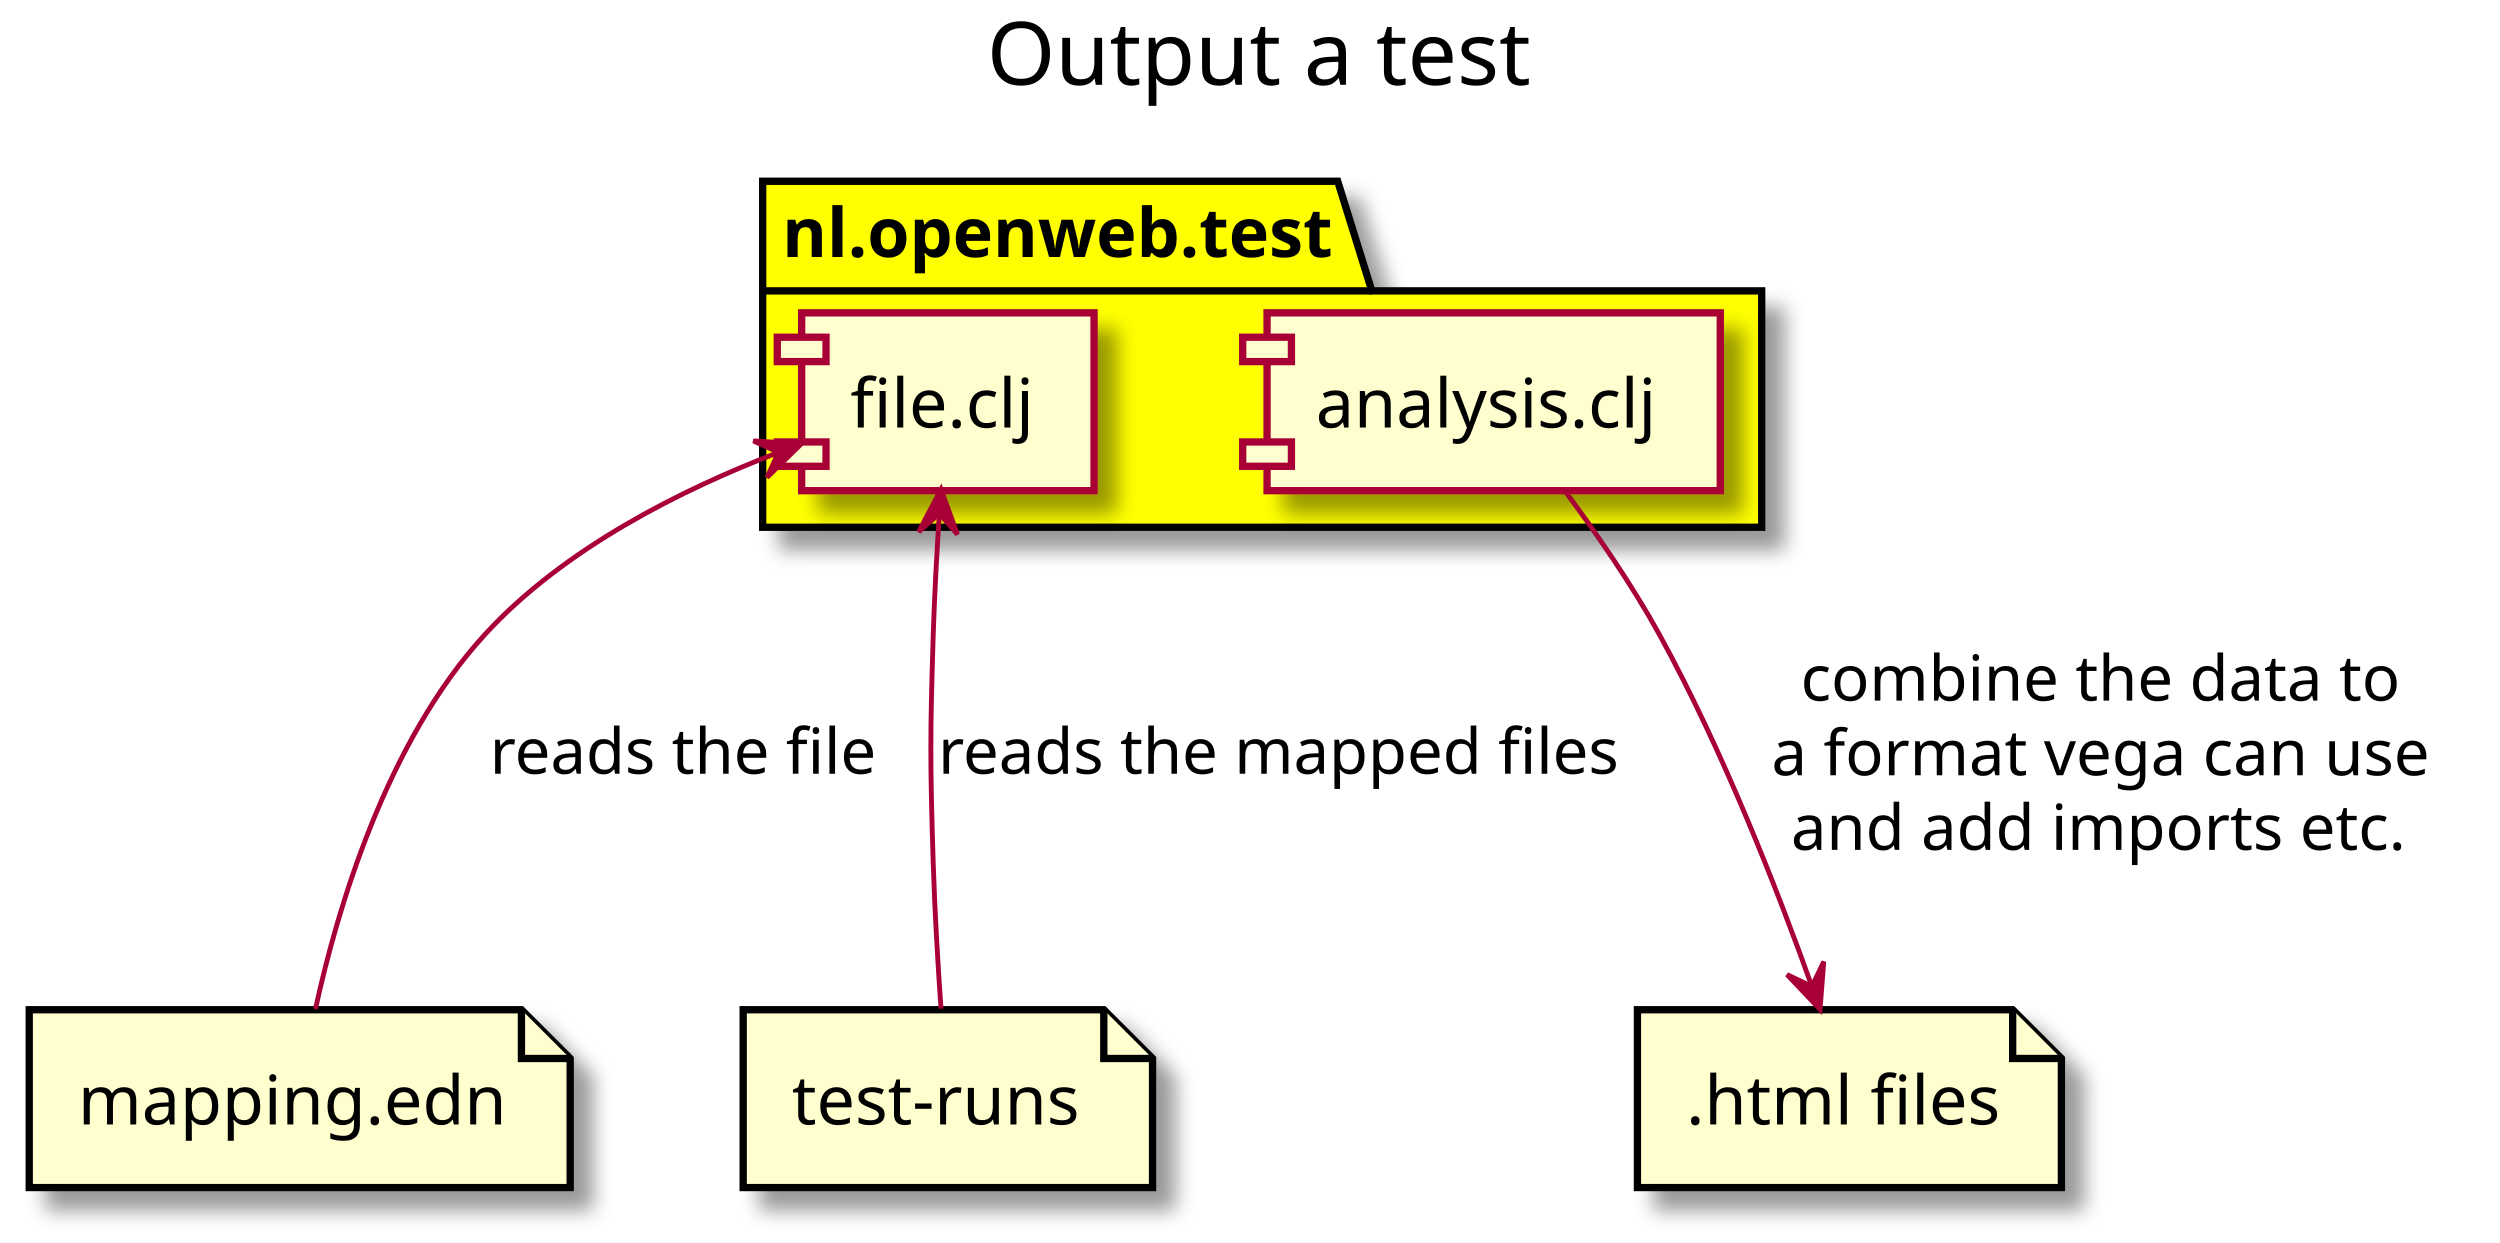
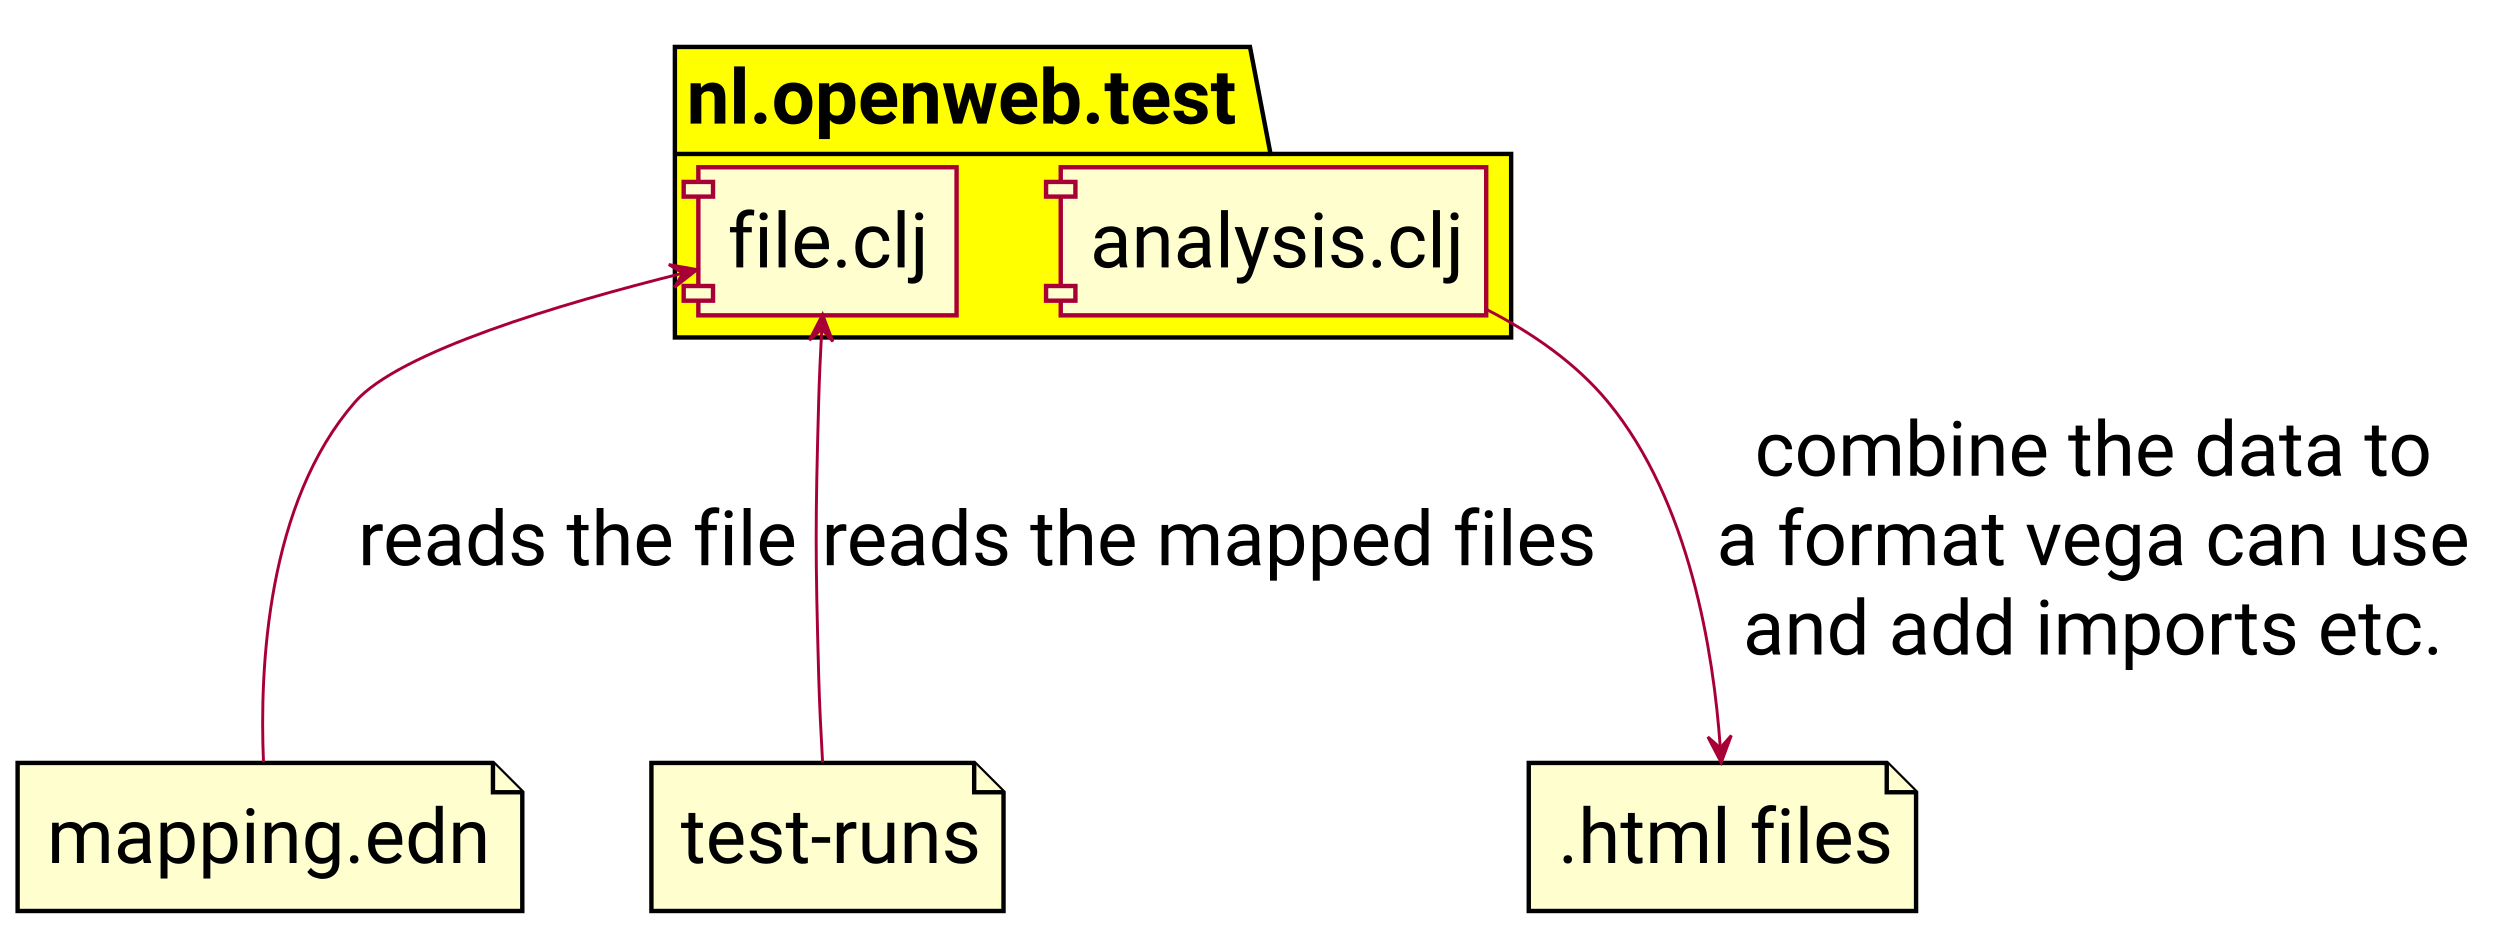
- <svg xmlns="http://www.w3.org/2000/svg" contentScriptType="application/ecmascript" contentStyleType="text/css" height="510px" preserveAspectRatio="none" style="width:1026px;height:510px;" version="1.1" viewBox="0 0 1026 510" width="1026px" zoomAndPan="magnify">
-   <defs>
-     <filter height="300%" id="f161fph1daljgc" width="300%" x="-1" y="-1">
-       <feGaussianBlur result="blurOut" stdDeviation="4.0" />
-       <feColorMatrix in="blurOut" result="blurOut2" type="matrix" values="0 0 0 0 0 0 0 0 0 0 0 0 0 0 0 0 0 0 .4 0" />
-       <feOffset dx="8.0" dy="8.0" in="blurOut2" result="blurOut3" />
-       <feBlend in="SourceGraphic" in2="blurOut3" mode="normal" />
-     </filter>
-   </defs>
+ <svg xmlns="http://www.w3.org/2000/svg" contentScriptType="application/ecmascript" contentStyleType="text/css" height="644px" preserveAspectRatio="none" style="width:1704px;height:644px;" version="1.1" viewBox="0 0 1704 644" width="1704px" zoomAndPan="magnify">
+   <defs />
  <g>
-     <text fill="#000000" font-family="sans-serif" font-size="36" lengthAdjust="spacingAndGlyphs" textLength="232" x="405" y="34.805">Output a test</text>
-     <polygon fill="#FFFF00" filter="url(#f161fph1daljgc)" points="313,74.398,549,74.398,563,119.375,723,119.375,723,216.398,313,216.398,313,74.398" style="stroke: #000000; stroke-width: 3.0;" />
-     <line style="stroke: #000000; stroke-width: 3.0;" x1="313" x2="563" y1="119.375" y2="119.375" />
-     <text fill="#000000" font-family="sans-serif" font-size="28" font-weight="bold" lengthAdjust="spacingAndGlyphs" textLength="224" x="321" y="105.469">nl.openweb.test</text>
-     <rect fill="#FEFECE" filter="url(#f161fph1daljgc)" height="72.977" style="stroke: #A80036; stroke-width: 3.0;" width="120" x="329" y="128.398" />
-     <rect fill="#FEFECE" height="10" style="stroke: #A80036; stroke-width: 3.0;" width="20" x="319" y="138.398" />
-     <rect fill="#FEFECE" height="10" style="stroke: #A80036; stroke-width: 3.0;" width="20" x="319" y="181.375" />
-     <text fill="#000000" font-family="sans-serif" font-size="28" lengthAdjust="spacingAndGlyphs" textLength="80" x="349" y="175.469">file.clj</text>
-     <rect fill="#FEFECE" filter="url(#f161fph1daljgc)" height="72.977" style="stroke: #A80036; stroke-width: 3.0;" width="186" x="520" y="128.398" />
-     <rect fill="#FEFECE" height="10" style="stroke: #A80036; stroke-width: 3.0;" width="20" x="510" y="138.398" />
-     <rect fill="#FEFECE" height="10" style="stroke: #A80036; stroke-width: 3.0;" width="20" x="510" y="181.375" />
-     <text fill="#000000" font-family="sans-serif" font-size="28" lengthAdjust="spacingAndGlyphs" textLength="146" x="540" y="175.469">analysis.clj</text>
-     <polygon fill="#FEFECE" filter="url(#f161fph1daljgc)" points="12,414.398,12,487.375,234,487.375,234,434.398,214,414.398,12,414.398" style="stroke: #000000; stroke-width: 3.0;" />
-     <path d="M214,414.398 L214,434.398 L234,434.398 " fill="#FEFECE" style="stroke: #000000; stroke-width: 3.0;" />
-     <text fill="#000000" font-family="sans-serif" font-size="28" lengthAdjust="spacingAndGlyphs" textLength="182" x="32" y="461.469">mapping.edn</text>
-     <polygon fill="#FEFECE" filter="url(#f161fph1daljgc)" points="305,414.398,305,487.375,473,487.375,473,434.398,453,414.398,305,414.398" style="stroke: #000000; stroke-width: 3.0;" />
-     <path d="M453,414.398 L453,434.398 L473,434.398 " fill="#FEFECE" style="stroke: #000000; stroke-width: 3.0;" />
-     <text fill="#000000" font-family="sans-serif" font-size="28" lengthAdjust="spacingAndGlyphs" textLength="128" x="325" y="461.469">test-runs</text>
-     <polygon fill="#FEFECE" filter="url(#f161fph1daljgc)" points="672,414.398,672,487.375,846,487.375,846,434.398,826,414.398,672,414.398" style="stroke: #000000; stroke-width: 3.0;" />
-     <path d="M826,414.398 L826,434.398 L846,434.398 " fill="#FEFECE" style="stroke: #000000; stroke-width: 3.0;" />
-     <text fill="#000000" font-family="sans-serif" font-size="28" lengthAdjust="spacingAndGlyphs" textLength="134" x="692" y="461.469">.html files</text>
-     <path d="M319.455,185.667 C279.655,200.918 231.36,225.081 199,260.398 C158.679,304.405 138.549,372.479 129.474,414.08 " fill="none" id="fi-map" style="stroke: #A80036; stroke-width: 2.0;" />
-     <polygon fill="#A80036" points="328.851,182.17,309.191,180.951,319.479,185.658,314.772,195.946,328.851,182.17" style="stroke: #A80036; stroke-width: 2.0;" />
-     <text fill="#000000" font-family="sans-serif" font-size="26" lengthAdjust="spacingAndGlyphs" textLength="164" x="201" y="317.535">reads the file</text>
-     <path d="M385.481,211.307 C384.467,226.915 383.5,244.396 383,260.398 C381.696,302.156 381.696,312.641 383,354.398 C383.615,374.094 384.938,396.029 386.185,413.955 " fill="none" id="fi-tr" style="stroke: #A80036; stroke-width: 2.0;" />
-     <polygon fill="#A80036" points="386.185,200.842,376.994,218.264,385.513,210.82,392.957,219.339,386.185,200.842" style="stroke: #A80036; stroke-width: 2.0;" />
-     <text fill="#000000" font-family="sans-serif" font-size="26" lengthAdjust="spacingAndGlyphs" textLength="286" x="385" y="317.535">reads the mapped files</text>
-     <path d="M641.522,200.504 C654.548,217.983 669.581,239.64 681,260.398 C706.984,307.633 729.482,365.345 743.548,404.684 " fill="none" id="an-ht" style="stroke: #A80036; stroke-width: 2.0;" />
-     <polygon fill="#A80036" points="746.94,414.272,748.479,394.634,743.605,404.844,733.395,399.97,746.94,414.272" style="stroke: #A80036; stroke-width: 2.0;" />
-     <text fill="#000000" font-family="sans-serif" font-size="26" lengthAdjust="spacingAndGlyphs" textLength="252" x="739" y="287.535">combine the data to</text>
-     <text fill="#000000" font-family="sans-serif" font-size="26" lengthAdjust="spacingAndGlyphs" textLength="276" x="727" y="318.156">a format vega can use</text>
-     <text fill="#000000" font-family="sans-serif" font-size="26" lengthAdjust="spacingAndGlyphs" textLength="260" x="735" y="348.777">and add imports etc.</text>
+     <polygon fill="#FFFF00" points="460,32,852,32,866,104.938,1030,104.938,1030,230,460,230,460,32" style="stroke: #000000; stroke-width: 3.0;" />
+     <line style="stroke: #000000; stroke-width: 3.0;" x1="460" x2="866" y1="104.938" y2="104.938" />
+     <text fill="#000000" font-family="Roboto" font-size="52" font-weight="bold" lengthAdjust="spacingAndGlyphs" textLength="380" x="468" y="84.242">nl.openweb.test</text>
+     <rect fill="#FEFECE" height="100.938" style="stroke: #A80036; stroke-width: 3.0;" width="176" x="476" y="114" />
+     <rect fill="#FEFECE" height="10" style="stroke: #A80036; stroke-width: 3.0;" width="20" x="466" y="124" />
+     <rect fill="#FEFECE" height="10" style="stroke: #A80036; stroke-width: 3.0;" width="20" x="466" y="194.938" />
+     <text fill="#000000" font-family="Roboto" font-size="52" lengthAdjust="spacingAndGlyphs" textLength="136" x="496" y="182.242">file.clj</text>
+     <rect fill="#FEFECE" height="100.938" style="stroke: #A80036; stroke-width: 3.0;" width="290" x="723" y="114" />
+     <rect fill="#FEFECE" height="10" style="stroke: #A80036; stroke-width: 3.0;" width="20" x="713" y="124" />
+     <rect fill="#FEFECE" height="10" style="stroke: #A80036; stroke-width: 3.0;" width="20" x="713" y="194.938" />
+     <text fill="#000000" font-family="Roboto" font-size="52" lengthAdjust="spacingAndGlyphs" textLength="250" x="743" y="182.242">analysis.clj</text>
+     <polygon fill="#FEFECE" points="12,520,12,620.938,356,620.938,356,540,336,520,12,520" style="stroke: #000000; stroke-width: 3.0;" />
+     <path d="M336,520 L336,540 L356,540 " fill="#FEFECE" style="stroke: #000000; stroke-width: 3.0;" />
+     <text fill="#000000" font-family="Roboto" font-size="52" lengthAdjust="spacingAndGlyphs" textLength="304" x="32" y="588.242">mapping.edn</text>
+     <polygon fill="#FEFECE" points="444,520,444,620.938,684,620.938,684,540,664,520,444,520" style="stroke: #000000; stroke-width: 3.0;" />
+     <path d="M664,520 L664,540 L684,540 " fill="#FEFECE" style="stroke: #000000; stroke-width: 3.0;" />
+     <text fill="#000000" font-family="Roboto" font-size="52" lengthAdjust="spacingAndGlyphs" textLength="200" x="464" y="588.242">test-runs</text>
+     <polygon fill="#FEFECE" points="1042,520,1042,620.938,1306,620.938,1306,540,1286,520,1042,520" style="stroke: #000000; stroke-width: 3.0;" />
+     <path d="M1286,520 L1286,540 L1306,540 " fill="#FEFECE" style="stroke: #000000; stroke-width: 3.0;" />
+     <text fill="#000000" font-family="Roboto" font-size="52" lengthAdjust="spacingAndGlyphs" textLength="224" x="1062" y="588.242">.html files</text>
+     <path d="M465.219,186.252 C382.001,206.99 271.861,239.785 242,274 C182.087,342.649 176.823,454.723 179.599,519.477 " fill="none" id="fi&lt;-map" style="stroke: #A80036; stroke-width: 2.0;" />
+     <polygon fill="#A80036" points="475.227,183.783,455.835,180.327,465.518,186.178,459.667,195.862,475.227,183.783" style="stroke: #A80036; stroke-width: 2.0;" />
+     <text fill="#000000" font-family="Roboto" font-size="52" lengthAdjust="spacingAndGlyphs" textLength="296" x="244" y="385.242">reads the file</text>
+     <path d="M560.072,225.141 C559.213,241.042 558.432,258.156 558,274 C555.748,356.636 555.748,377.364 558,460 C558.531,479.501 559.592,500.925 560.675,519.643 " fill="none" id="fi&lt;-tr" style="stroke: #A80036; stroke-width: 2.0;" />
+     <polygon fill="#A80036" points="560.675,214.357,551.682,231.881,560.116,224.341,567.656,232.776,560.675,214.357" style="stroke: #A80036; stroke-width: 2.0;" />
+     <text fill="#000000" font-family="Roboto" font-size="52" lengthAdjust="spacingAndGlyphs" textLength="526" x="560" y="385.242">reads the mapped files</text>
+     <path d="M1013.18,210.922 C1044.128,226.743 1074.053,247.38 1096,274 C1151.675,341.53 1167.997,444.675 1172.558,509.664 " fill="none" id="an-&gt;ht" style="stroke: #A80036; stroke-width: 2.0;" />
+     <polygon fill="#A80036" points="1173.193,519.756,1180.046,501.288,1172.565,509.776,1164.078,502.294,1173.193,519.756" style="stroke: #A80036; stroke-width: 2.0;" />
+     <text fill="#000000" font-family="Roboto" font-size="52" lengthAdjust="spacingAndGlyphs" textLength="458" x="1196" y="324.242">combine the data to</text>
+     <text fill="#000000" font-family="Roboto" font-size="52" lengthAdjust="spacingAndGlyphs" textLength="510" x="1170" y="385.18">a format vega can use</text>
+     <text fill="#000000" font-family="Roboto" font-size="52" lengthAdjust="spacingAndGlyphs" textLength="474" x="1188" y="446.117">and add imports etc.</text>
  </g>
</svg>
